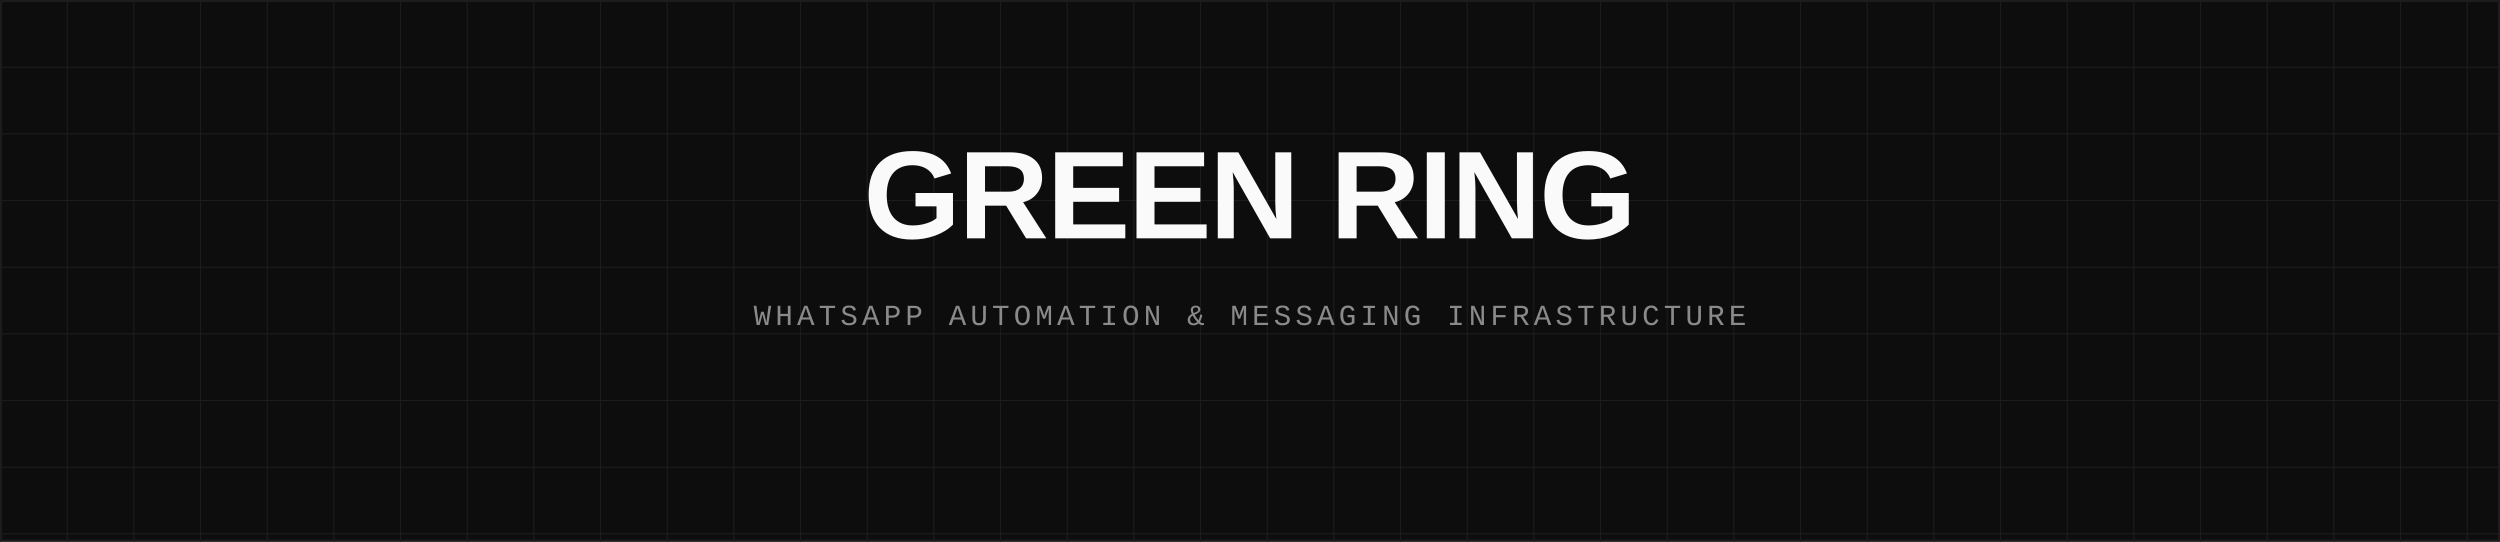
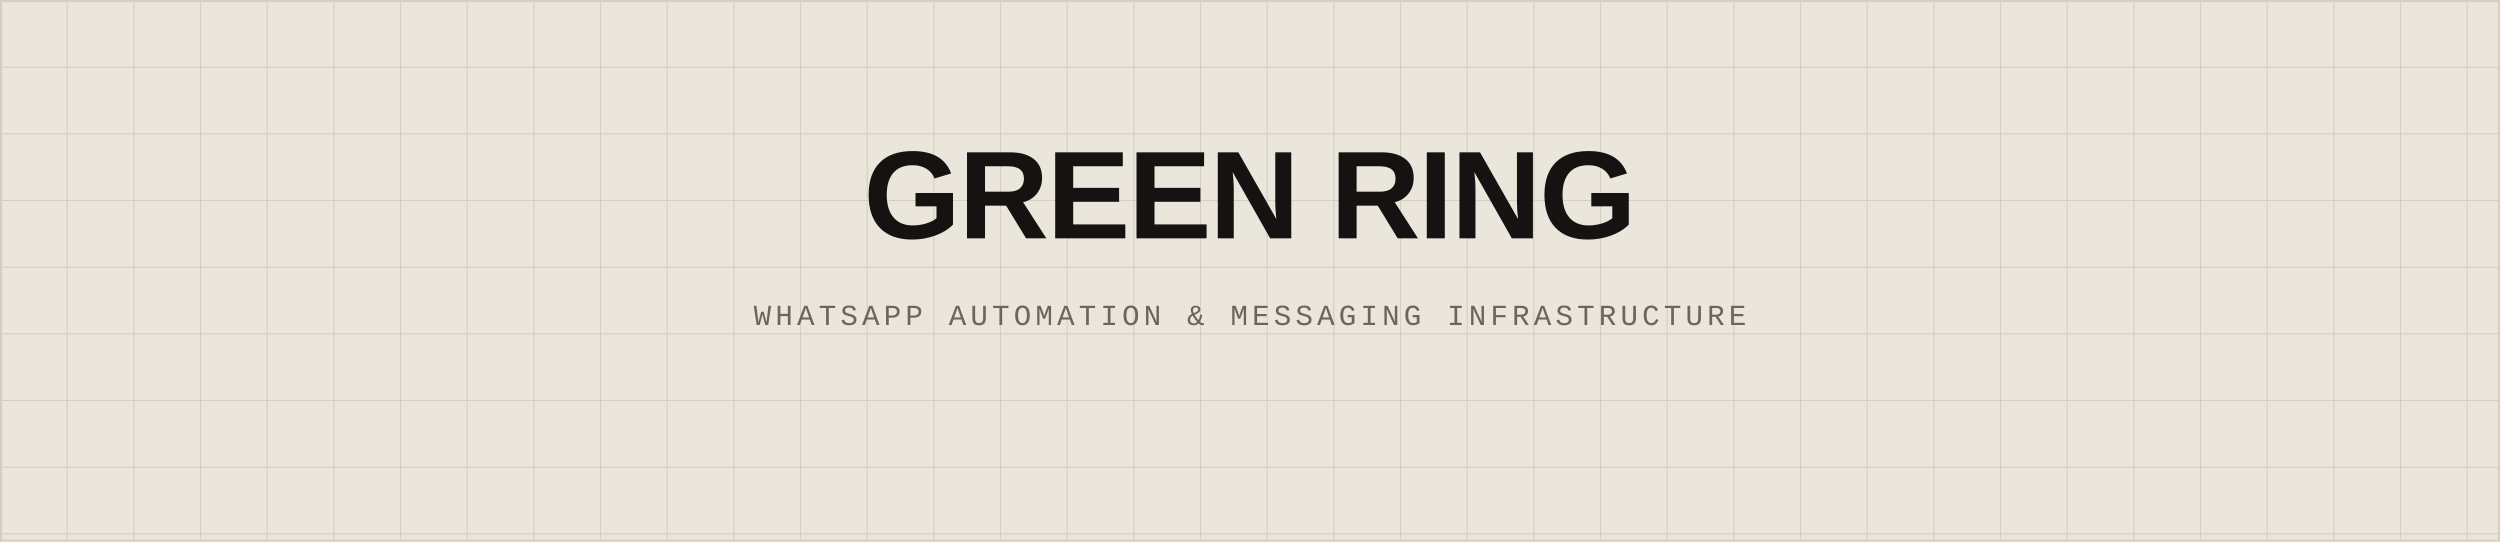
<svg xmlns="http://www.w3.org/2000/svg" viewBox="0 0 1200 260" width="1200" height="260">
  <defs>
    <pattern id="grid" width="32" height="32" patternUnits="userSpaceOnUse">
-       <path d="M 32 0 L 0 0 0 32" fill="none" stroke="#1C1C1C" stroke-width="1" />
+       <path d="M 32 0 L 0 0 0 32" fill="none" stroke="#D6CFBF" stroke-width="1" />
    </pattern>
  </defs>
-   <rect width="1200" height="260" fill="#0D0D0D" />
+   <rect width="1200" height="260" fill="#EBE6DB" />
  <rect width="1200" height="260" fill="url(#grid)" />
-   <rect x="0.5" y="0.5" width="1199" height="259" fill="none" stroke="#1C1C1C" />
-   <text x="50%" y="44%" text-anchor="middle" font-family="Arial, sans-serif" font-weight="700" font-size="60" letter-spacing="-1" fill="#FAFAFA">GREEN RING</text>
-   <text x="50%" y="60%" text-anchor="middle" font-family="Courier New, monospace" font-size="14" letter-spacing="2" fill="#8A8A8A">WHATSAPP AUTOMATION &amp; MESSAGING INFRASTRUCTURE</text>
+   <rect x="0.5" y="0.5" width="1199" height="259" fill="none" stroke="#D6CFBF" />
+   <text x="50%" y="44%" text-anchor="middle" font-family="Arial, sans-serif" font-weight="700" font-size="60" letter-spacing="-1" fill="#151311">GREEN RING</text>
+   <text x="50%" y="60%" text-anchor="middle" font-family="Courier New, monospace" font-size="14" letter-spacing="2" fill="#6B655C">WHATSAPP AUTOMATION &amp; MESSAGING INFRASTRUCTURE</text>
</svg>
